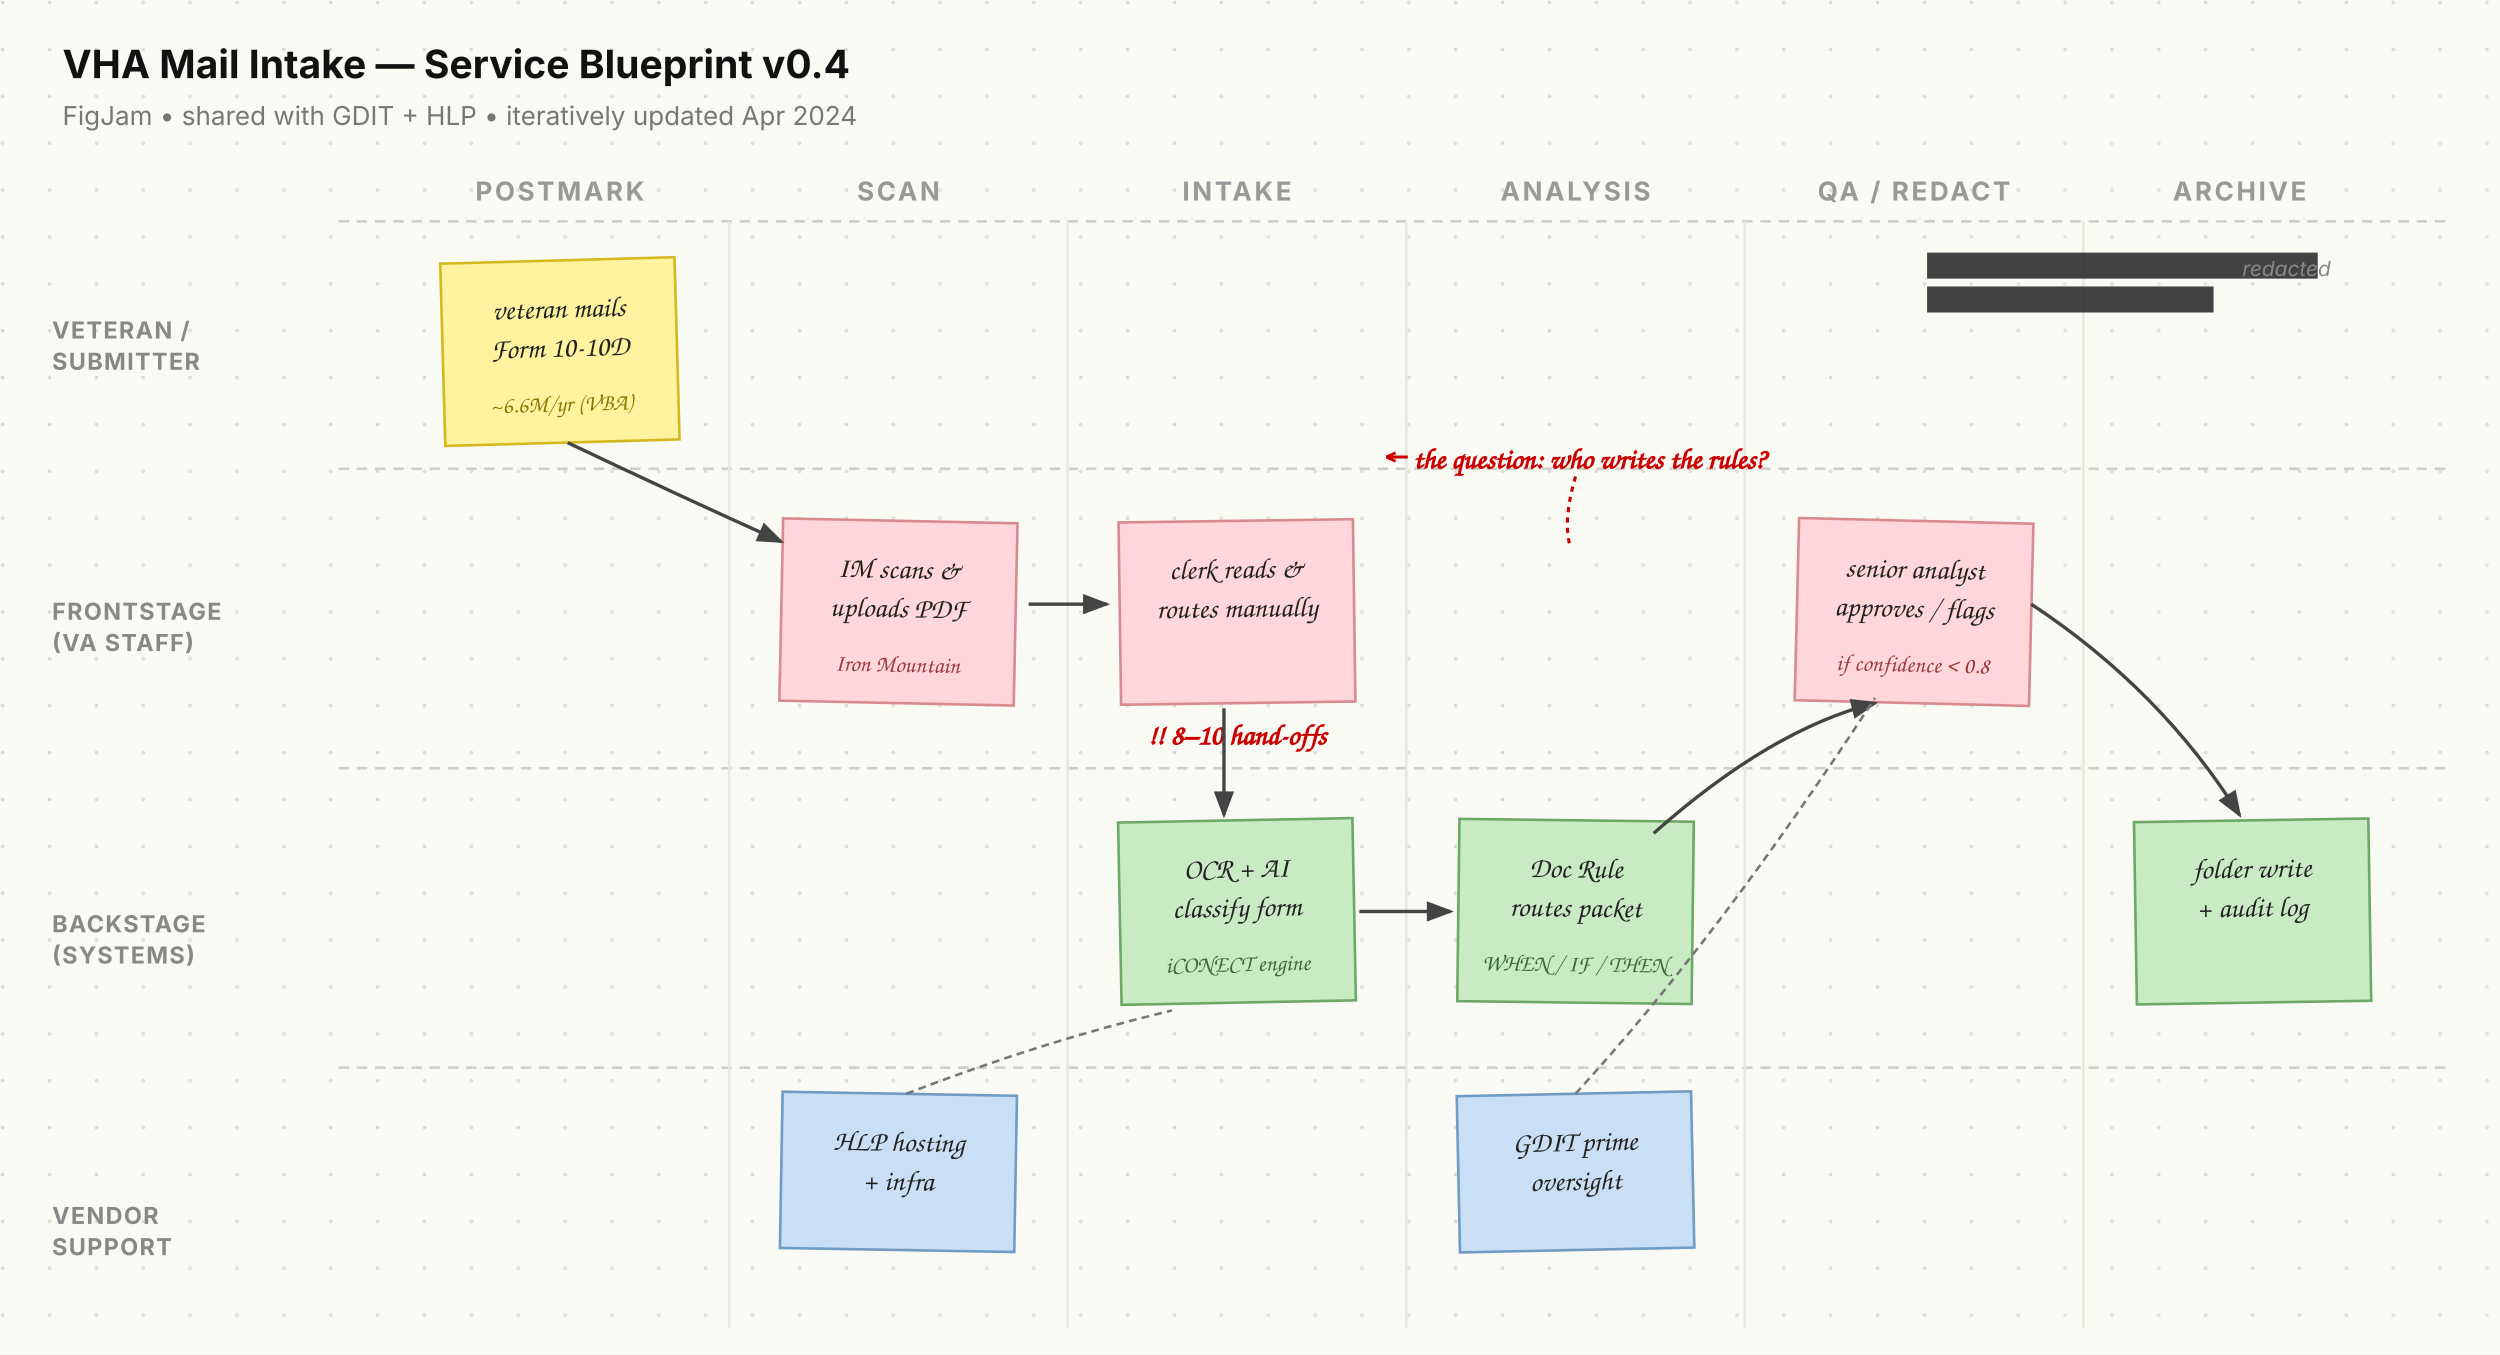
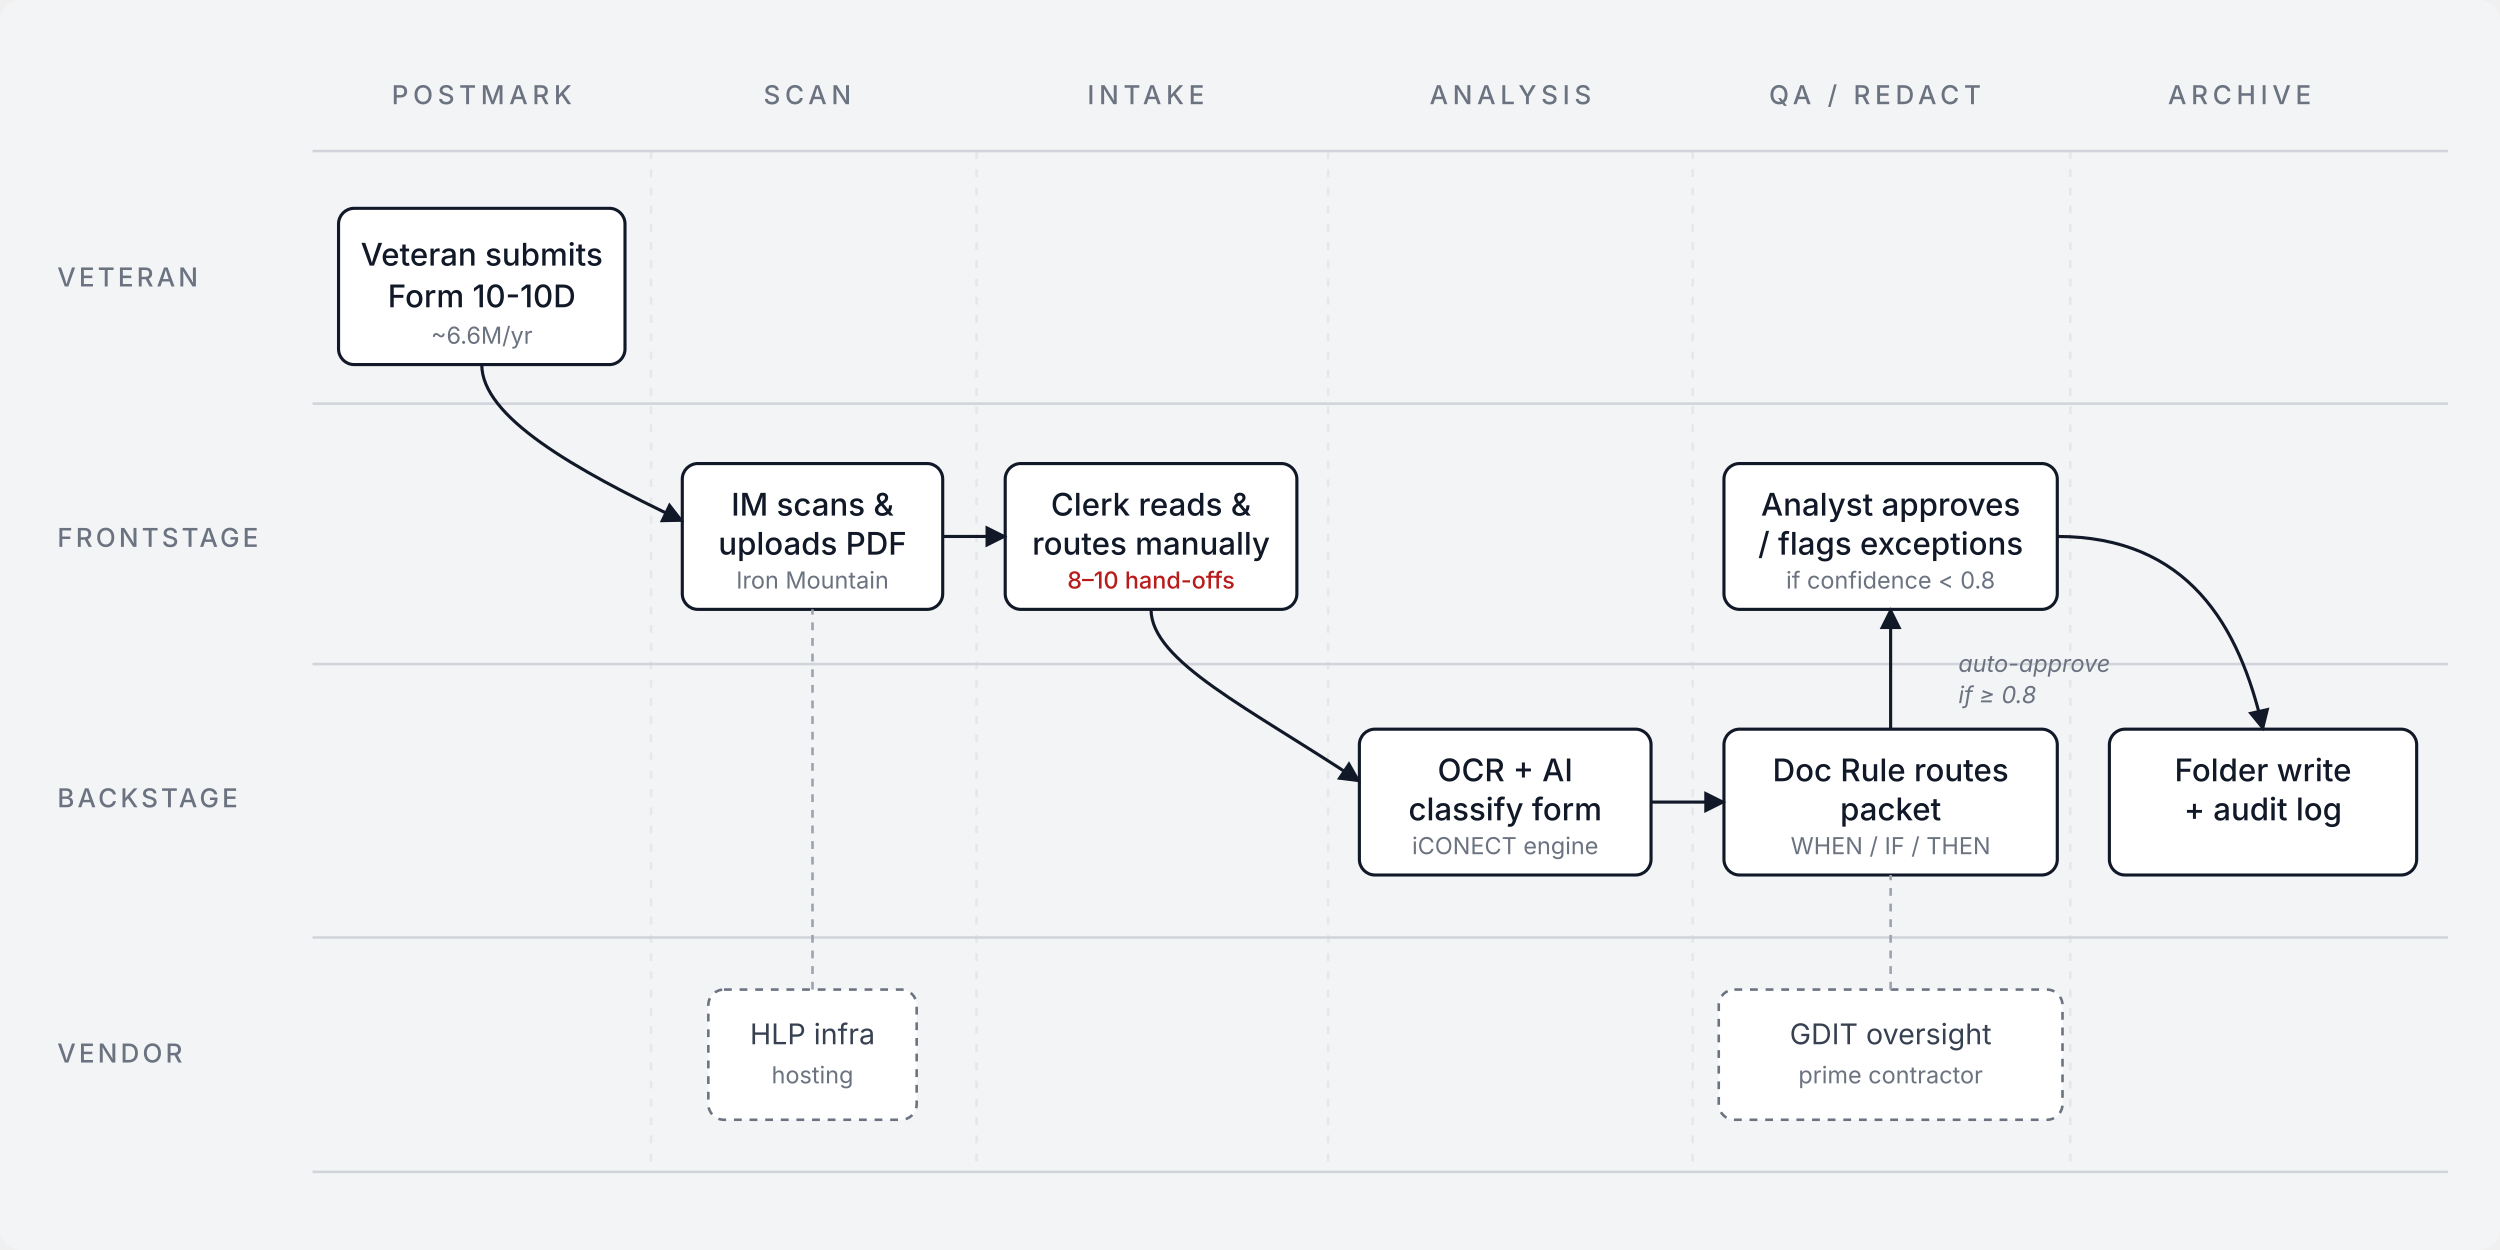
- <svg xmlns="http://www.w3.org/2000/svg" viewBox="0 0 960 520" width="960" height="520" font-family="system-ui, -apple-system, sans-serif">
+ <svg xmlns="http://www.w3.org/2000/svg" viewBox="0 0 960 480" width="960" height="480" font-family="Inter, -apple-system, system-ui, sans-serif">
  <defs>
-     <pattern id="sb-dots" x="0" y="0" width="18" height="18" patternUnits="userSpaceOnUse">
-       <circle cx="1" cy="1" r="0.7" fill="#d8d8d2" />
-     </pattern>
-     <marker id="sb-arr" markerWidth="8" markerHeight="6" refX="7" refY="3" orient="auto">
-       <polygon points="0 0,8 3,0 6" fill="#444" />
+     <marker id="sb-arr" viewBox="0 0 10 10" refX="9" refY="5" markerWidth="7" markerHeight="7" orient="auto">
+       <path d="M 0 0 L 10 5 L 0 10 z" fill="#111827" />
    </marker>
-     <style>
-       .hand { font-family: 'Kalam', 'Bradley Hand', 'Chalkboard SE', cursive; }
-     </style>
+     <marker id="sb-arrg" viewBox="0 0 10 10" refX="9" refY="5" markerWidth="6" markerHeight="6" orient="auto">
+       <path d="M 0 0 L 10 5 L 0 10 z" fill="#9ca3af" />
+     </marker>
  </defs>
-   <rect width="960" height="520" fill="#fafaf5" />
-   <rect width="960" height="520" fill="url(#sb-dots)" />
-   <text x="24" y="30" font-size="15" font-weight="700" fill="#111">VHA Mail Intake — Service Blueprint v0.4</text>
-   <text x="24" y="48" font-size="10" fill="#777">FigJam • shared with GDIT + HLP • iteratively updated Apr 2024</text>
-   <g font-size="9" font-weight="700" fill="#888" letter-spacing="0.5">
-     <text x="20" y="130">VETERAN /</text>
-     <text x="20" y="142">SUBMITTER</text>
-     <text x="20" y="238">FRONTSTAGE</text>
-     <text x="20" y="250">(VA STAFF)</text>
-     <text x="20" y="358">BACKSTAGE</text>
-     <text x="20" y="370">(SYSTEMS)</text>
-     <text x="20" y="470">VENDOR</text>
-     <text x="20" y="482">SUPPORT</text>
+   <rect width="960" height="480" fill="#f3f4f6" rx="8" />
+   <g font-size="10" fill="#6b7280" letter-spacing="1.8" text-anchor="middle" font-weight="500">
+     <text x="185" y="40">POSTMARK</text>
+     <text x="310" y="40">SCAN</text>
+     <text x="440" y="40">INTAKE</text>
+     <text x="580" y="40">ANALYSIS</text>
+     <text x="720" y="40">QA / REDACT</text>
+     <text x="860" y="40">ARCHIVE</text>
  </g>
-   <g stroke="#cfcfc9" stroke-width="1" stroke-dasharray="4,3">
-     <line x1="130" y1="85" x2="940" y2="85" />
-     <line x1="130" y1="180" x2="940" y2="180" />
-     <line x1="130" y1="295" x2="940" y2="295" />
-     <line x1="130" y1="410" x2="940" y2="410" />
+   <g stroke="#e5e7eb" stroke-width="1" stroke-dasharray="3 4">
+     <line x1="250" y1="58" x2="250" y2="450" />
+     <line x1="375" y1="58" x2="375" y2="450" />
+     <line x1="510" y1="58" x2="510" y2="450" />
+     <line x1="650" y1="58" x2="650" y2="450" />
+     <line x1="795" y1="58" x2="795" y2="450" />
  </g>
-   <g font-size="10" font-weight="700" fill="#999" text-anchor="middle" letter-spacing="1">
-     <text x="215" y="77">POSTMARK</text>
-     <text x="345" y="77">SCAN</text>
-     <text x="475" y="77">INTAKE</text>
-     <text x="605" y="77">ANALYSIS</text>
-     <text x="735" y="77">QA / REDACT</text>
-     <text x="860" y="77">ARCHIVE</text>
+   <g stroke="#d1d5db" stroke-width="1">
+     <line x1="120" y1="58" x2="940" y2="58" />
+     <line x1="120" y1="155" x2="940" y2="155" />
+     <line x1="120" y1="255" x2="940" y2="255" />
+     <line x1="120" y1="360" x2="940" y2="360" />
+     <line x1="120" y1="450" x2="940" y2="450" />
  </g>
-   <g stroke="#e8e8e0" stroke-width="1">
-     <line x1="280" y1="85" x2="280" y2="510" />
-     <line x1="410" y1="85" x2="410" y2="510" />
-     <line x1="540" y1="85" x2="540" y2="510" />
-     <line x1="670" y1="85" x2="670" y2="510" />
-     <line x1="800" y1="85" x2="800" y2="510" />
+   <g font-size="10" fill="#6b7280" letter-spacing="1.2" font-weight="500">
+     <text x="22" y="110">VETERAN</text>
+     <text x="22" y="210">FRONTSTAGE</text>
+     <text x="22" y="310">BACKSTAGE</text>
+     <text x="22" y="408">VENDOR</text>
  </g>
-   <g transform="rotate(-1.6 215 135)">
-     <rect x="170" y="100" width="90" height="70" fill="#fff3a0" stroke="#d4b81e" stroke-width="1" />
-     <text x="215" y="122" class="hand" font-size="11" fill="#222" text-anchor="middle">veteran mails</text>
-     <text x="215" y="137" class="hand" font-size="11" fill="#222" text-anchor="middle">Form 10-10D</text>
-     <text x="215" y="158" class="hand" font-size="9" fill="#8a7a00" text-anchor="middle">~6.6M/yr (VBA)</text>
+   <rect x="130" y="80" width="110" height="60" rx="6" fill="#ffffff" stroke="#111827" stroke-width="1.2" />
+   <text x="185" y="102" text-anchor="middle" font-size="12" fill="#111827" font-weight="500">Veteran submits</text>
+   <text x="185" y="118" text-anchor="middle" font-size="12" fill="#111827" font-weight="500">Form 10-10D</text>
+   <text x="185" y="132" text-anchor="middle" font-size="9" fill="#6b7280">~6.6M/yr</text>
+   <rect x="262" y="178" width="100" height="56" rx="6" fill="#ffffff" stroke="#111827" stroke-width="1.2" />
+   <text x="312" y="198" text-anchor="middle" font-size="12" fill="#111827" font-weight="500">IM scans &amp;</text>
+   <text x="312" y="213" text-anchor="middle" font-size="12" fill="#111827" font-weight="500">uploads PDF</text>
+   <text x="312" y="226" text-anchor="middle" font-size="9" fill="#6b7280">Iron Mountain</text>
+   <rect x="386" y="178" width="112" height="56" rx="6" fill="#ffffff" stroke="#111827" stroke-width="1.2" />
+   <text x="442" y="198" text-anchor="middle" font-size="12" fill="#111827" font-weight="500">Clerk reads &amp;</text>
+   <text x="442" y="213" text-anchor="middle" font-size="12" fill="#111827" font-weight="500">routes manually</text>
+   <text x="442" y="226" text-anchor="middle" font-size="9" fill="#b91c1c" font-weight="500">8–10 hand-offs</text>
+   <rect x="662" y="178" width="128" height="56" rx="6" fill="#ffffff" stroke="#111827" stroke-width="1.2" />
+   <text x="726" y="198" text-anchor="middle" font-size="12" fill="#111827" font-weight="500">Analyst approves</text>
+   <text x="726" y="213" text-anchor="middle" font-size="12" fill="#111827" font-weight="500">/ flags exceptions</text>
+   <text x="726" y="226" text-anchor="middle" font-size="9" fill="#6b7280">if confidence &lt; 0.8</text>
+   <rect x="522" y="280" width="112" height="56" rx="6" fill="#ffffff" stroke="#111827" stroke-width="1.2" />
+   <text x="578" y="300" text-anchor="middle" font-size="12" fill="#111827" font-weight="500">OCR + AI</text>
+   <text x="578" y="315" text-anchor="middle" font-size="12" fill="#111827" font-weight="500">classify form</text>
+   <text x="578" y="328" text-anchor="middle" font-size="9" fill="#6b7280">iCONECT engine</text>
+   <rect x="662" y="280" width="128" height="56" rx="6" fill="#ffffff" stroke="#111827" stroke-width="1.2" />
+   <text x="726" y="300" text-anchor="middle" font-size="12" fill="#111827" font-weight="500">Doc Rule routes</text>
+   <text x="726" y="315" text-anchor="middle" font-size="12" fill="#111827" font-weight="500">packet</text>
+   <text x="726" y="328" text-anchor="middle" font-size="9" fill="#6b7280">WHEN / IF / THEN</text>
+   <rect x="810" y="280" width="118" height="56" rx="6" fill="#ffffff" stroke="#111827" stroke-width="1.2" />
+   <text x="869" y="300" text-anchor="middle" font-size="12" fill="#111827" font-weight="500">Folder write</text>
+   <text x="869" y="315" text-anchor="middle" font-size="12" fill="#111827" font-weight="500">+ audit log</text>
+   <rect x="272" y="380" width="80" height="50" rx="6" fill="#ffffff" stroke="#6b7280" stroke-width="1" stroke-dasharray="3 3" />
+   <text x="312" y="401" text-anchor="middle" font-size="11" fill="#374151">HLP infra</text>
+   <text x="312" y="416" text-anchor="middle" font-size="9" fill="#6b7280">hosting</text>
+   <rect x="660" y="380" width="132" height="50" rx="6" fill="#ffffff" stroke="#6b7280" stroke-width="1" stroke-dasharray="3 3" />
+   <text x="726" y="401" text-anchor="middle" font-size="11" fill="#374151">GDIT oversight</text>
+   <text x="726" y="416" text-anchor="middle" font-size="9" fill="#6b7280">prime contractor</text>
+   <g stroke="#111827" stroke-width="1.2" fill="none">
+     <path d="M 185 140 C 185 160 220 180 262 200" marker-end="url(#sb-arr)" />
+     <line x1="362" y1="206" x2="386" y2="206" marker-end="url(#sb-arr)" />
+     <path d="M 442 234 C 442 254 480 272 522 300" marker-end="url(#sb-arr)" />
+     <line x1="634" y1="308" x2="662" y2="308" marker-end="url(#sb-arr)" />
+     <path d="M 726 280 L 726 234" marker-end="url(#sb-arr)" />
+     <path d="M 790 206 C 840 206 860 240 869 280" marker-end="url(#sb-arr)" />
  </g>
-   <g transform="rotate(1.2 345 235)">
-     <rect x="300" y="200" width="90" height="70" fill="#ffd6d9" stroke="#d88a8e" stroke-width="1" />
-     <text x="345" y="222" class="hand" font-size="11" fill="#222" text-anchor="middle">IM scans &amp;</text>
-     <text x="345" y="237" class="hand" font-size="11" fill="#222" text-anchor="middle">uploads PDF</text>
-     <text x="345" y="258" class="hand" font-size="9" fill="#9a3a3a" text-anchor="middle">Iron Mountain</text>
+   <g stroke="#9ca3af" stroke-width="1" stroke-dasharray="3 3" fill="none">
+     <line x1="312" y1="380" x2="312" y2="234" />
+     <line x1="726" y1="380" x2="726" y2="336" />
  </g>
-   <g transform="rotate(-0.8 475 235)">
-     <rect x="430" y="200" width="90" height="70" fill="#ffd6d9" stroke="#d88a8e" stroke-width="1" />
-     <text x="475" y="222" class="hand" font-size="11" fill="#222" text-anchor="middle">clerk reads &amp;</text>
-     <text x="475" y="237" class="hand" font-size="11" fill="#222" text-anchor="middle">routes manually</text>
+   <g font-size="9" fill="#6b7280" font-style="italic">
+     <text x="752" y="258" text-anchor="start">auto-approve</text>
+     <text x="752" y="270" text-anchor="start">if ≥ 0.8</text>
  </g>
-   <text x="475" y="286" class="hand" font-size="11" fill="#c00" font-weight="700" text-anchor="middle">!! 8–10 hand-offs</text>
-   <g transform="rotate(-1.1 475 350)">
-     <rect x="430" y="315" width="90" height="70" fill="#c9ebc4" stroke="#6ca866" stroke-width="1" />
-     <text x="475" y="337" class="hand" font-size="11" fill="#222" text-anchor="middle">OCR + AI</text>
-     <text x="475" y="352" class="hand" font-size="11" fill="#222" text-anchor="middle">classify form</text>
-     <text x="475" y="373" class="hand" font-size="9" fill="#3a6a38" text-anchor="middle">iCONECT engine</text>
-   </g>
-   <g transform="rotate(0.7 605 350)">
-     <rect x="560" y="315" width="90" height="70" fill="#c9ebc4" stroke="#6ca866" stroke-width="1" />
-     <text x="605" y="337" class="hand" font-size="11" fill="#222" text-anchor="middle">Doc Rule</text>
-     <text x="605" y="352" class="hand" font-size="11" fill="#222" text-anchor="middle">routes packet</text>
-     <text x="605" y="373" class="hand" font-size="9" fill="#3a6a38" text-anchor="middle">WHEN / IF / THEN</text>
-   </g>
-   <g transform="rotate(1.4 735 235)">
-     <rect x="690" y="200" width="90" height="70" fill="#ffd6d9" stroke="#d88a8e" stroke-width="1" />
-     <text x="735" y="222" class="hand" font-size="11" fill="#222" text-anchor="middle">senior analyst</text>
-     <text x="735" y="237" class="hand" font-size="11" fill="#222" text-anchor="middle">approves / flags</text>
-     <text x="735" y="258" class="hand" font-size="9" fill="#9a3a3a" text-anchor="middle">if confidence &lt; 0.8</text>
-   </g>
-   <g transform="rotate(-0.9 865 350)">
-     <rect x="820" y="315" width="90" height="70" fill="#c9ebc4" stroke="#6ca866" stroke-width="1" />
-     <text x="865" y="337" class="hand" font-size="11" fill="#222" text-anchor="middle">folder write</text>
-     <text x="865" y="352" class="hand" font-size="11" fill="#222" text-anchor="middle">+ audit log</text>
-   </g>
-   <g transform="rotate(1 345 450)">
-     <rect x="300" y="420" width="90" height="60" fill="#c8dff5" stroke="#6f9bc4" stroke-width="1" />
-     <text x="345" y="442" class="hand" font-size="11" fill="#222" text-anchor="middle">HLP hosting</text>
-     <text x="345" y="457" class="hand" font-size="11" fill="#222" text-anchor="middle">+ infra</text>
-   </g>
-   <g transform="rotate(-1.2 605 450)">
-     <rect x="560" y="420" width="90" height="60" fill="#c8dff5" stroke="#6f9bc4" stroke-width="1" />
-     <text x="605" y="442" class="hand" font-size="11" fill="#222" text-anchor="middle">GDIT prime</text>
-     <text x="605" y="457" class="hand" font-size="11" fill="#222" text-anchor="middle">oversight</text>
-   </g>
-   <g fill="none" stroke="#444" stroke-width="1.3">
-     <path d="M 218 170 Q 260 190 300 208" marker-end="url(#sb-arr)" />
-     <path d="M 395 232 L 425 232" marker-end="url(#sb-arr)" />
-     <path d="M 470 272 Q 470 295 470 313" marker-end="url(#sb-arr)" />
-     <path d="M 522 350 L 557 350" marker-end="url(#sb-arr)" />
-     <path d="M 635 320 Q 680 280 720 270" marker-end="url(#sb-arr)" />
-     <path d="M 780 232 Q 830 265 860 313" marker-end="url(#sb-arr)" />
-   </g>
-   <g fill="none" stroke="#777" stroke-width="1" stroke-dasharray="3,2">
-     <path d="M 348 420 Q 400 400 450 388" />
-     <path d="M 605 420 Q 660 360 720 268" />
-   </g>
-   <g class="hand" font-size="11" fill="#c00" font-weight="700">
-     <text x="605" y="180" text-anchor="middle">← the question: who writes the rules?</text>
-   </g>
-   <path d="M 605 183 Q 600 200 603 210" fill="none" stroke="#c00" stroke-width="1.2" stroke-dasharray="2,2" />
-   <rect x="740" y="97" width="150" height="10" fill="#222" opacity="0.85" />
-   <rect x="740" y="110" width="110" height="10" fill="#222" opacity="0.85" />
-   <text x="895" y="106" font-size="8" fill="#888" text-anchor="end" font-style="italic">redacted</text>
</svg>
